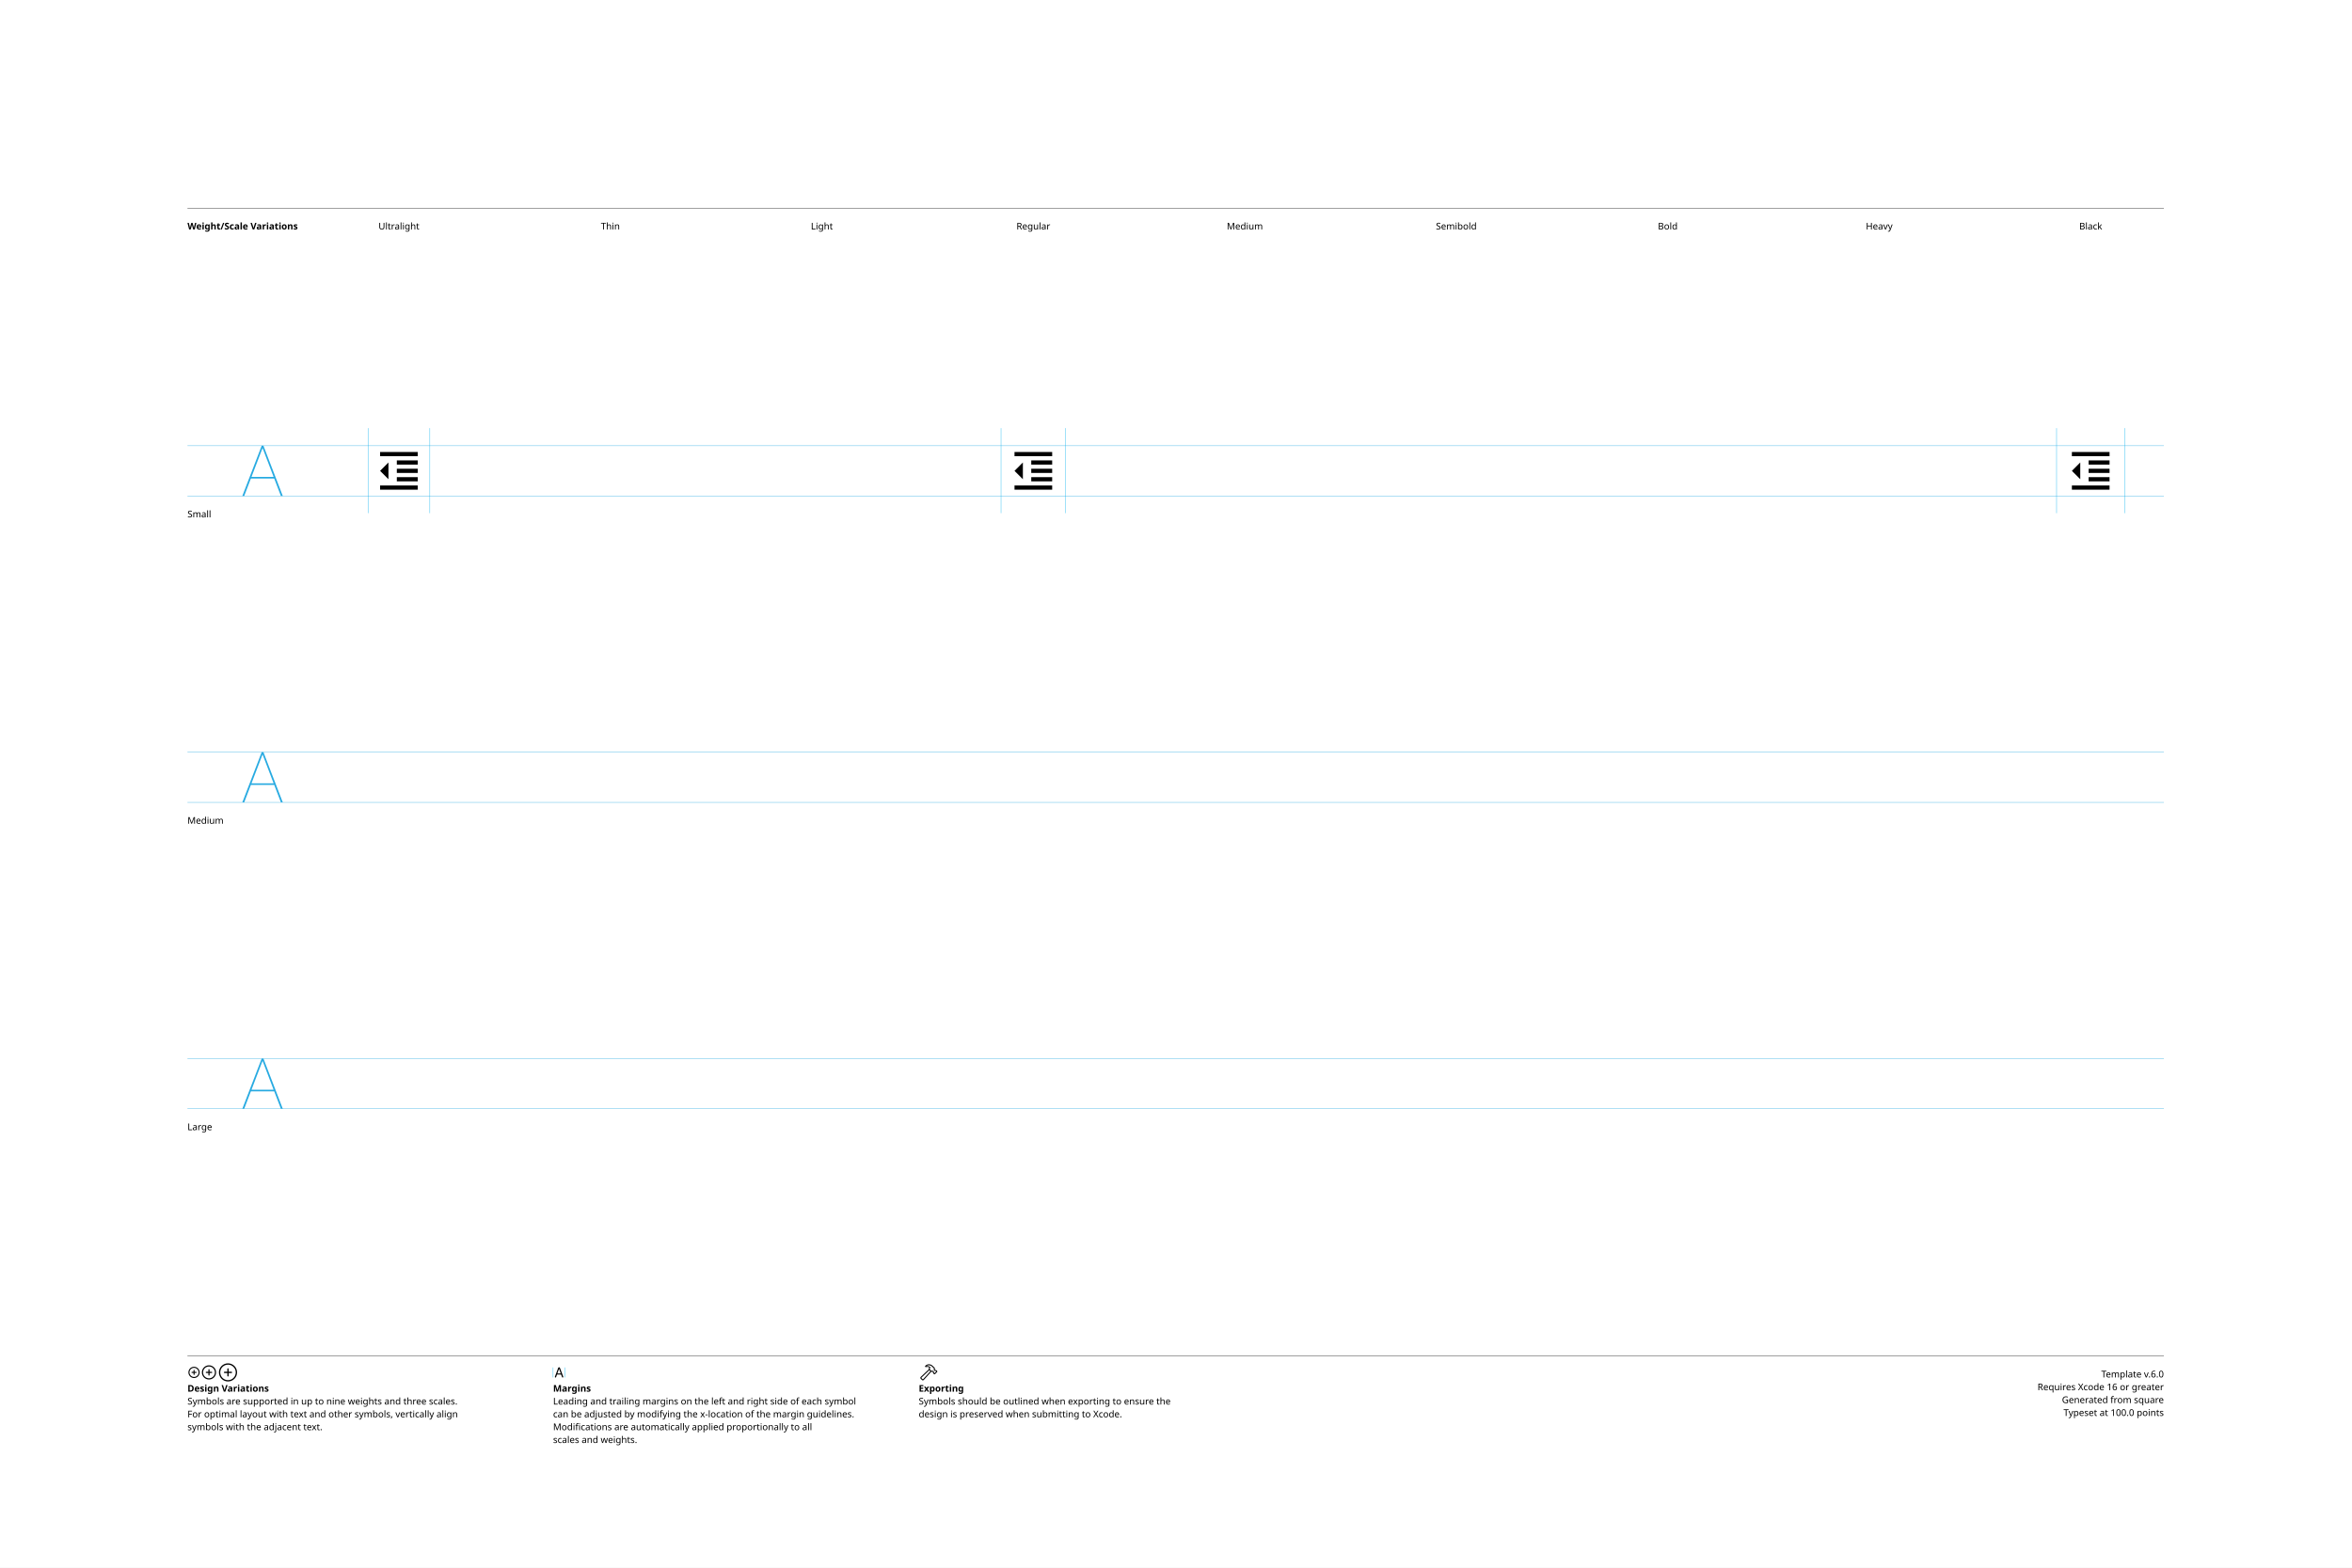
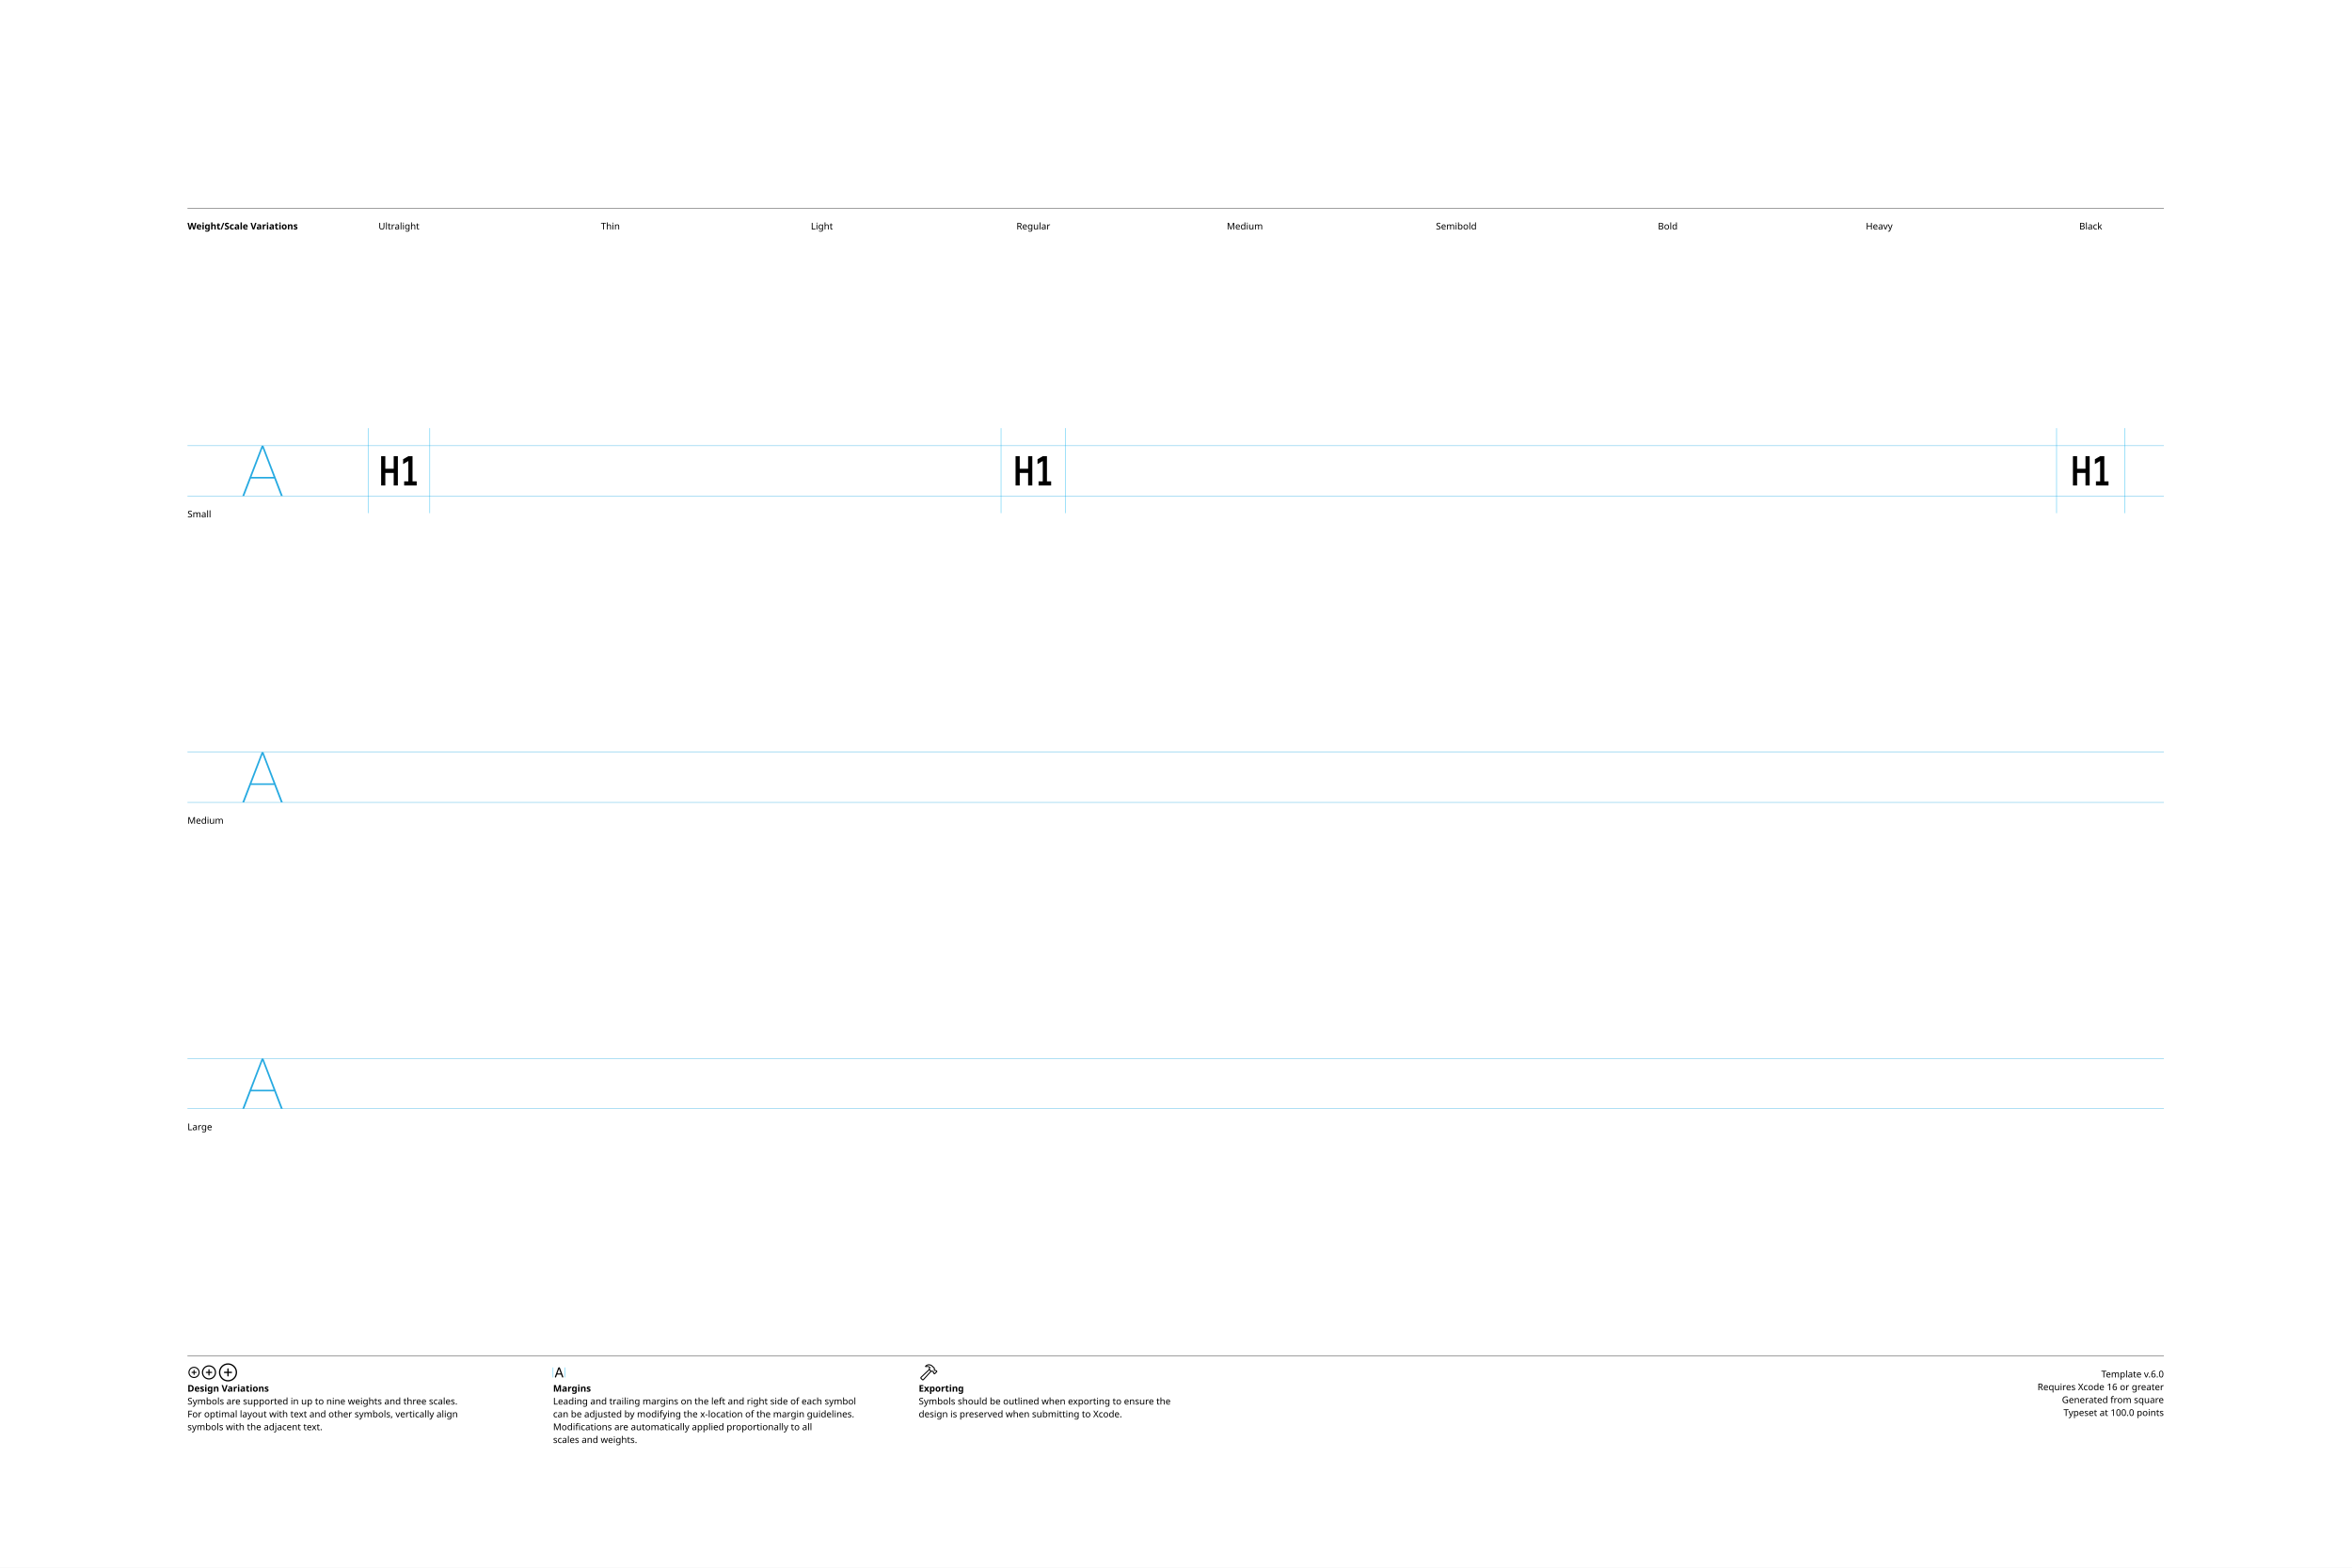
<svg xmlns="http://www.w3.org/2000/svg" version="1.1" viewBox="0 0 3300 2200">
  <style>.SFSymbolsPreviewWireframe {fill:none;opacity:1.0;stroke:black;stroke-width:0.5}
</style>
  <g id="Notes">
    <rect height="2200" id="artboard" style="fill:white;opacity:1" width="3300" x="0" y="0" />
    <line style="fill:none;stroke:black;opacity:1;stroke-width:0.5;" x1="263" x2="3036" y1="292" y2="292" />
    <text style="stroke:none;fill:black;font-family:sans-serif;font-size:13;font-weight:bold;" transform="matrix(1 0 0 1 263 322)">Weight/Scale Variations</text>
    <text style="stroke:none;fill:black;font-family:sans-serif;font-size:13;text-anchor:middle;" transform="matrix(1 0 0 1 559.711 322)">Ultralight</text>
    <text style="stroke:none;fill:black;font-family:sans-serif;font-size:13;text-anchor:middle;" transform="matrix(1 0 0 1 856.422 322)">Thin</text>
    <text style="stroke:none;fill:black;font-family:sans-serif;font-size:13;text-anchor:middle;" transform="matrix(1 0 0 1 1153.13 322)">Light</text>
    <text style="stroke:none;fill:black;font-family:sans-serif;font-size:13;text-anchor:middle;" transform="matrix(1 0 0 1 1449.84 322)">Regular</text>
    <text style="stroke:none;fill:black;font-family:sans-serif;font-size:13;text-anchor:middle;" transform="matrix(1 0 0 1 1746.56 322)">Medium</text>
    <text style="stroke:none;fill:black;font-family:sans-serif;font-size:13;text-anchor:middle;" transform="matrix(1 0 0 1 2043.27 322)">Semibold</text>
    <text style="stroke:none;fill:black;font-family:sans-serif;font-size:13;text-anchor:middle;" transform="matrix(1 0 0 1 2339.98 322)">Bold</text>
    <text style="stroke:none;fill:black;font-family:sans-serif;font-size:13;text-anchor:middle;" transform="matrix(1 0 0 1 2636.69 322)">Heavy</text>
    <text style="stroke:none;fill:black;font-family:sans-serif;font-size:13;text-anchor:middle;" transform="matrix(1 0 0 1 2933.4 322)">Black</text>
    <line style="fill:none;stroke:black;opacity:1;stroke-width:0.5;" x1="263" x2="3036" y1="1903" y2="1903" />
    <g transform="matrix(0.2 0 0 0.2 263 1933)">
      <path d="m46.24 4.15c21.777 0 39.453-17.627 39.453-39.404s-17.676-39.404-39.453-39.404c-21.729 0-39.404 17.627-39.404 39.404s17.676 39.404 39.404 39.404Zm0-7.422c-17.676 0-31.934-14.307-31.934-31.982s14.258-31.982 31.934-31.982 31.982 14.307 31.982 31.982-14.307 31.982-31.982 31.982Zm-17.969-31.982c0 2.148 1.514 3.613 3.76 3.613h10.498v10.596c0 2.197 1.465 3.711 3.613 3.711 2.246 0 3.711-1.514 3.711-3.711v-10.596h10.596c2.197 0 3.711-1.465 3.711-3.613 0-2.197-1.514-3.711-3.711-3.711h-10.596v-10.547c0-2.246-1.465-3.76-3.711-3.76-2.148 0-3.613 1.514-3.613 3.76v10.547h-10.498c-2.246 0-3.76 1.514-3.76 3.711Z" />
    </g>
    <g transform="matrix(0.2 0 0 0.2 281.506 1933)">
      <path d="m58.545 14.551c27.49 0 49.805-22.314 49.805-49.805s-22.314-49.805-49.805-49.805-49.805 22.314-49.805 49.805 22.314 49.805 49.805 49.805Zm0-8.301c-22.949 0-41.504-18.555-41.504-41.504s18.555-41.504 41.504-41.504 41.504 18.555 41.504 41.504-18.555 41.504-41.504 41.504Zm-22.656-41.504c0 2.393 1.66 4.004 4.15 4.004h14.355v14.404c0 2.441 1.66 4.15 4.053 4.15 2.441 0 4.15-1.66 4.15-4.15v-14.404h14.404c2.441 0 4.15-1.611 4.15-4.004 0-2.441-1.709-4.15-4.15-4.15h-14.404v-14.355c0-2.49-1.709-4.199-4.15-4.199-2.393 0-4.053 1.709-4.053 4.199v14.355h-14.355c-2.49 0-4.15 1.709-4.15 4.15Z" />
    </g>
    <g transform="matrix(0.2 0 0 0.2 304.924 1933)">
      <path d="m74.853 28.32c35.107 0 63.623-28.467 63.623-63.574s-28.516-63.623-63.623-63.623-63.574 28.516-63.574 63.623 28.467 63.574 63.574 63.574Zm0-9.082c-30.127 0-54.492-24.365-54.492-54.492s24.365-54.492 54.492-54.492 54.492 24.365 54.492 54.492-24.365 54.492-54.492 54.492Zm-28.857-54.492c0 2.588 1.855 4.395 4.59 4.395h19.727v19.775c0 2.686 1.855 4.59 4.443 4.59 2.686 0 4.541-1.855 4.541-4.59v-19.775h19.775c2.686 0 4.59-1.807 4.59-4.395 0-2.734-1.855-4.59-4.59-4.59h-19.775v-19.727c0-2.734-1.855-4.639-4.541-4.639-2.588 0-4.443 1.904-4.443 4.639v19.727h-19.727c-2.734 0-4.59 1.855-4.59 4.59Z" />
    </g>
    <text style="stroke:none;fill:black;font-family:sans-serif;font-size:13;font-weight:bold;" transform="matrix(1 0 0 1 263 1953)">Design Variations</text>
    <text style="stroke:none;fill:black;font-family:sans-serif;font-size:13;" transform="matrix(1 0 0 1 263 1971)">Symbols are supported in up to nine weights and three scales.</text>
    <text style="stroke:none;fill:black;font-family:sans-serif;font-size:13;" transform="matrix(1 0 0 1 263 1989)">For optimal layout with text and other symbols, vertically align</text>
    <text style="stroke:none;fill:black;font-family:sans-serif;font-size:13;" transform="matrix(1 0 0 1 263 2007)">symbols with the adjacent text.</text>
    <line style="fill:none;stroke:#00AEEF;stroke-width:0.5;opacity:1.0;" x1="776" x2="776" y1="1919" y2="1933" />
    <g transform="matrix(0.2 0 0 0.2 776 1933)">
      <path d="m16.553 0.781c2.588 0 3.857-0.977 4.785-3.711l6.299-17.236h28.809l6.299 17.236c0.928 2.734 2.197 3.711 4.736 3.711 2.588 0 4.248-1.562 4.248-4.004 0-0.83-0.146-1.611-0.537-2.637l-22.9-60.986c-1.123-2.979-3.125-4.492-6.25-4.492-3.027 0-5.078 1.465-6.152 4.443l-22.9 61.084c-0.391 1.025-0.537 1.807-0.537 2.637 0 2.441 1.562 3.955 4.102 3.955Zm13.477-28.369 11.865-32.861h0.244l11.865 32.861Z" />
    </g>
    <line style="fill:none;stroke:#00AEEF;stroke-width:0.5;opacity:1.0;" x1="792.836" x2="792.836" y1="1919" y2="1933" />
    <text style="stroke:none;fill:black;font-family:sans-serif;font-size:13;font-weight:bold;" transform="matrix(1 0 0 1 776 1953)">Margins</text>
    <text style="stroke:none;fill:black;font-family:sans-serif;font-size:13;" transform="matrix(1 0 0 1 776 1971)">Leading and trailing margins on the left and right side of each symbol</text>
    <text style="stroke:none;fill:black;font-family:sans-serif;font-size:13;" transform="matrix(1 0 0 1 776 1989)">can be adjusted by modifying the x-location of the margin guidelines.</text>
    <text style="stroke:none;fill:black;font-family:sans-serif;font-size:13;" transform="matrix(1 0 0 1 776 2007)">Modifications are automatically applied proportionally to all</text>
    <text style="stroke:none;fill:black;font-family:sans-serif;font-size:13;" transform="matrix(1 0 0 1 776 2025)">scales and weights.</text>
    <g transform="matrix(0.2 0 0 0.2 1289 1933)">
      <path d="m14.209 9.326 8.496 8.545c4.297 4.346 9.229 4.053 13.867-1.074l53.467-58.935-4.834-4.883-53.076 58.398c-1.758 2.002-3.418 2.49-5.762 0.146l-5.859-5.811c-2.344-2.295-1.807-4.004 0.195-5.811l57.373-54.004-4.883-4.834-57.959 54.443c-4.932 4.59-5.322 9.473-1.025 13.818Zm32.08-90.967c-2.1 2.051-2.246 4.932-1.074 6.885 1.172 1.807 3.467 2.979 6.689 2.148 7.324-1.709 14.941-2.002 22.07 2.686l-2.93 7.275c-1.709 4.15-0.83 7.08 1.855 9.814l11.475 11.572c2.441 2.441 4.492 2.539 7.324 2.051l5.322-0.977 3.32 3.369-0.195 2.783c-0.195 2.49 0.439 4.395 2.881 6.787l3.809 3.711c2.393 2.393 5.469 2.539 7.812 0.195l14.551-14.6c2.344-2.344 2.246-5.322-0.146-7.715l-3.857-3.809c-2.393-2.393-4.248-3.174-6.641-2.979l-2.881 0.244-3.223-3.174 1.221-5.615c0.635-2.832-0.146-5.029-3.076-7.959l-10.986-10.938c-16.699-16.602-38.867-16.211-53.32-1.758Zm7.471 1.855c12.158-8.887 28.613-7.373 39.746 3.76l12.158 12.06c1.172 1.172 1.367 2.1 1.025 3.809l-1.611 7.422 7.52 7.422 4.932-0.293c1.27-0.049 1.66 0.049 2.637 1.025l2.881 2.881-12.207 12.207-2.881-2.881c-0.977-0.977-1.123-1.367-1.074-2.686l0.342-4.883-7.471-7.422-7.617 1.27c-1.611 0.342-2.344 0.195-3.564-0.977l-10.01-10.01c-1.27-1.172-1.416-2.002-0.635-3.857l4.395-10.449c-7.812-7.275-17.969-10.4-28.125-7.422-0.781 0.195-1.074-0.439-0.439-0.977Z" />
    </g>
    <text style="stroke:none;fill:black;font-family:sans-serif;font-size:13;font-weight:bold;" transform="matrix(1 0 0 1 1289 1953)">Exporting</text>
    <text style="stroke:none;fill:black;font-family:sans-serif;font-size:13;" transform="matrix(1 0 0 1 1289 1971)">Symbols should be outlined when exporting to ensure the</text>
    <text style="stroke:none;fill:black;font-family:sans-serif;font-size:13;" transform="matrix(1 0 0 1 1289 1989)">design is preserved when submitting to Xcode.</text>
    <text id="template-version" style="stroke:none;fill:black;font-family:sans-serif;font-size:13;text-anchor:end;" transform="matrix(1 0 0 1 3036 1933)">Template v.6.0</text>
    <text style="stroke:none;fill:black;font-family:sans-serif;font-size:13;text-anchor:end;" transform="matrix(1 0 0 1 3036 1951)">Requires Xcode 16 or greater</text>
    <text id="descriptive-name" style="stroke:none;fill:black;font-family:sans-serif;font-size:13;text-anchor:end;" transform="matrix(1 0 0 1 3036 1969)">Generated from square</text>
    <text style="stroke:none;fill:black;font-family:sans-serif;font-size:13;text-anchor:end;" transform="matrix(1 0 0 1 3036 1987)">Typeset at 100.0 points</text>
    <text style="stroke:none;fill:black;font-family:sans-serif;font-size:13;" transform="matrix(1 0 0 1 263 726)">Small</text>
    <text style="stroke:none;fill:black;font-family:sans-serif;font-size:13;" transform="matrix(1 0 0 1 263 1156)">Medium</text>
    <text style="stroke:none;fill:black;font-family:sans-serif;font-size:13;" transform="matrix(1 0 0 1 263 1586)">Large</text>
  </g>
  <g id="Guides">
    <g id="H-reference" style="fill:#27AAE1;stroke:none;" transform="matrix(1 0 0 1 339 696)">
      <path d="M0.994 0L3.638 0L29.328-67.132L30.03-67.132L30.03-70.459L28.123-70.459ZM11.688-24.48L46.981-24.48L46.231-26.729L12.438-26.729ZM55.12 0L57.764 0L30.638-70.459L29.433-70.459L29.433-67.132Z" />
    </g>
    <line id="Baseline-S" style="fill:none;stroke:#27AAE1;opacity:1;stroke-width:0.5;" x1="263" x2="3036" y1="696" y2="696" />
    <line id="Capline-S" style="fill:none;stroke:#27AAE1;opacity:1;stroke-width:0.5;" x1="263" x2="3036" y1="625.541" y2="625.541" />
    <g id="H-reference" style="fill:#27AAE1;stroke:none;" transform="matrix(1 0 0 1 339 1126)">
      <path d="M0.994 0L3.638 0L29.328-67.132L30.03-67.132L30.03-70.459L28.123-70.459ZM11.688-24.48L46.981-24.48L46.231-26.729L12.438-26.729ZM55.12 0L57.764 0L30.638-70.459L29.433-70.459L29.433-67.132Z" />
    </g>
    <line id="Baseline-M" style="fill:none;stroke:#27AAE1;opacity:1;stroke-width:0.5;" x1="263" x2="3036" y1="1126" y2="1126" />
    <line id="Capline-M" style="fill:none;stroke:#27AAE1;opacity:1;stroke-width:0.5;" x1="263" x2="3036" y1="1055.54" y2="1055.54" />
    <g id="H-reference" style="fill:#27AAE1;stroke:none;" transform="matrix(1 0 0 1 339 1556)">
      <path d="M0.994 0L3.638 0L29.328-67.132L30.03-67.132L30.03-70.459L28.123-70.459ZM11.688-24.48L46.981-24.48L46.231-26.729L12.438-26.729ZM55.12 0L57.764 0L30.638-70.459L29.433-70.459L29.433-67.132Z" />
    </g>
    <line id="Baseline-L" style="fill:none;stroke:#27AAE1;opacity:1;stroke-width:0.5;" x1="263" x2="3036" y1="1556" y2="1556" />
    <line id="Capline-L" style="fill:none;stroke:#27AAE1;opacity:1;stroke-width:0.5;" x1="263" x2="3036" y1="1485.54" y2="1485.54" />
    <line id="right-margin-Black-S" style="fill:none;stroke:#00AEEF;stroke-width:0.5;opacity:1.0;" x1="2981.3" x2="2981.3" y1="600.785" y2="720.121" />
    <line id="left-margin-Black-S" style="fill:none;stroke:#00AEEF;stroke-width:0.5;opacity:1.0;" x1="2885.5" x2="2885.5" y1="600.785" y2="720.121" />
    <line id="right-margin-Regular-S" style="fill:none;stroke:#00AEEF;stroke-width:0.5;opacity:1.0;" x1="1495.18" x2="1495.18" y1="600.785" y2="720.121" />
    <line id="left-margin-Regular-S" style="fill:none;stroke:#00AEEF;stroke-width:0.5;opacity:1.0;" x1="1404.51" x2="1404.51" y1="600.785" y2="720.121" />
    <line id="right-margin-Ultralight-S" style="fill:none;stroke:#00AEEF;stroke-width:0.5;opacity:1.0;" x1="603.073" x2="603.073" y1="600.785" y2="720.121" />
    <line id="left-margin-Ultralight-S" style="fill:none;stroke:#00AEEF;stroke-width:0.5;opacity:1.0;" x1="516.35" x2="516.35" y1="600.785" y2="720.121" />
  </g>
  <g id="Symbols">
    <g id="Black-S">
-       <path d="M2930.464,663.706h29.358v-5.872h-29.358M2930.464,651.963h29.358v-5.872h-29.358M2906.978,634.348v5.872h52.844v-5.872M2906.978,687.193h52.844v-5.872h-52.844M2906.978,660.771l11.743,11.743v-23.486M2930.464,675.449h29.358v-5.872h-29.358z" className="SFSymbolsPreviewWireframe" />
+       <path d="M2908.446,640.22h5.872v17.615h11.743v-17.615h5.872v41.101h-5.872v-17.615h-11.743v17.615h-5.872v-41.101M2940.74,681.321v-5.872h5.872v-28.448l-7.339,4.228v-6.782l7.339,-4.228h5.872v35.229h5.872v5.872z" className="SFSymbolsPreviewWireframe" />
    </g>
    <g id="Regular-S">
-       <path d="M1446.909,663.706h29.358v-5.872h-29.358M1446.909,651.963h29.358v-5.872h-29.358M1423.423,634.348v5.872h52.844v-5.872M1423.423,687.193h52.844v-5.872h-52.844M1423.423,660.771l11.743,11.743v-23.486M1446.909,675.449h29.358v-5.872h-29.358z" className="SFSymbolsPreviewWireframe" />
+       <path d="M1424.891,640.22h5.872v17.615h11.743v-17.615h5.872v41.101h-5.872v-17.615h-11.743v17.615h-5.872v-41.101M1457.185,681.321v-5.872h5.872v-28.448l-7.339,4.228v-6.782l7.339,-4.228h5.872v35.229h5.872v5.872z" className="SFSymbolsPreviewWireframe" />
    </g>
    <g id="Ultralight-S">
-       <path d="M556.776,663.706h29.358v-5.872h-29.358M556.776,651.963h29.358v-5.872h-29.358M533.289,634.348v5.872h52.844v-5.872M533.289,687.193h52.844v-5.872h-52.844M533.289,660.771l11.743,11.743v-23.486M556.776,675.449h29.358v-5.872h-29.358z" className="SFSymbolsPreviewWireframe" />
+       <path d="M534.757,640.22h5.872v17.615h11.743v-17.615h5.872v41.101h-5.872v-17.615h-11.743v17.615h-5.872v-41.101M567.051,681.321v-5.872h5.872v-28.448l-7.339,4.228v-6.782l7.339,-4.228h5.872v35.229h5.872v5.872z" className="SFSymbolsPreviewWireframe" />
    </g>
  </g>
</svg>
